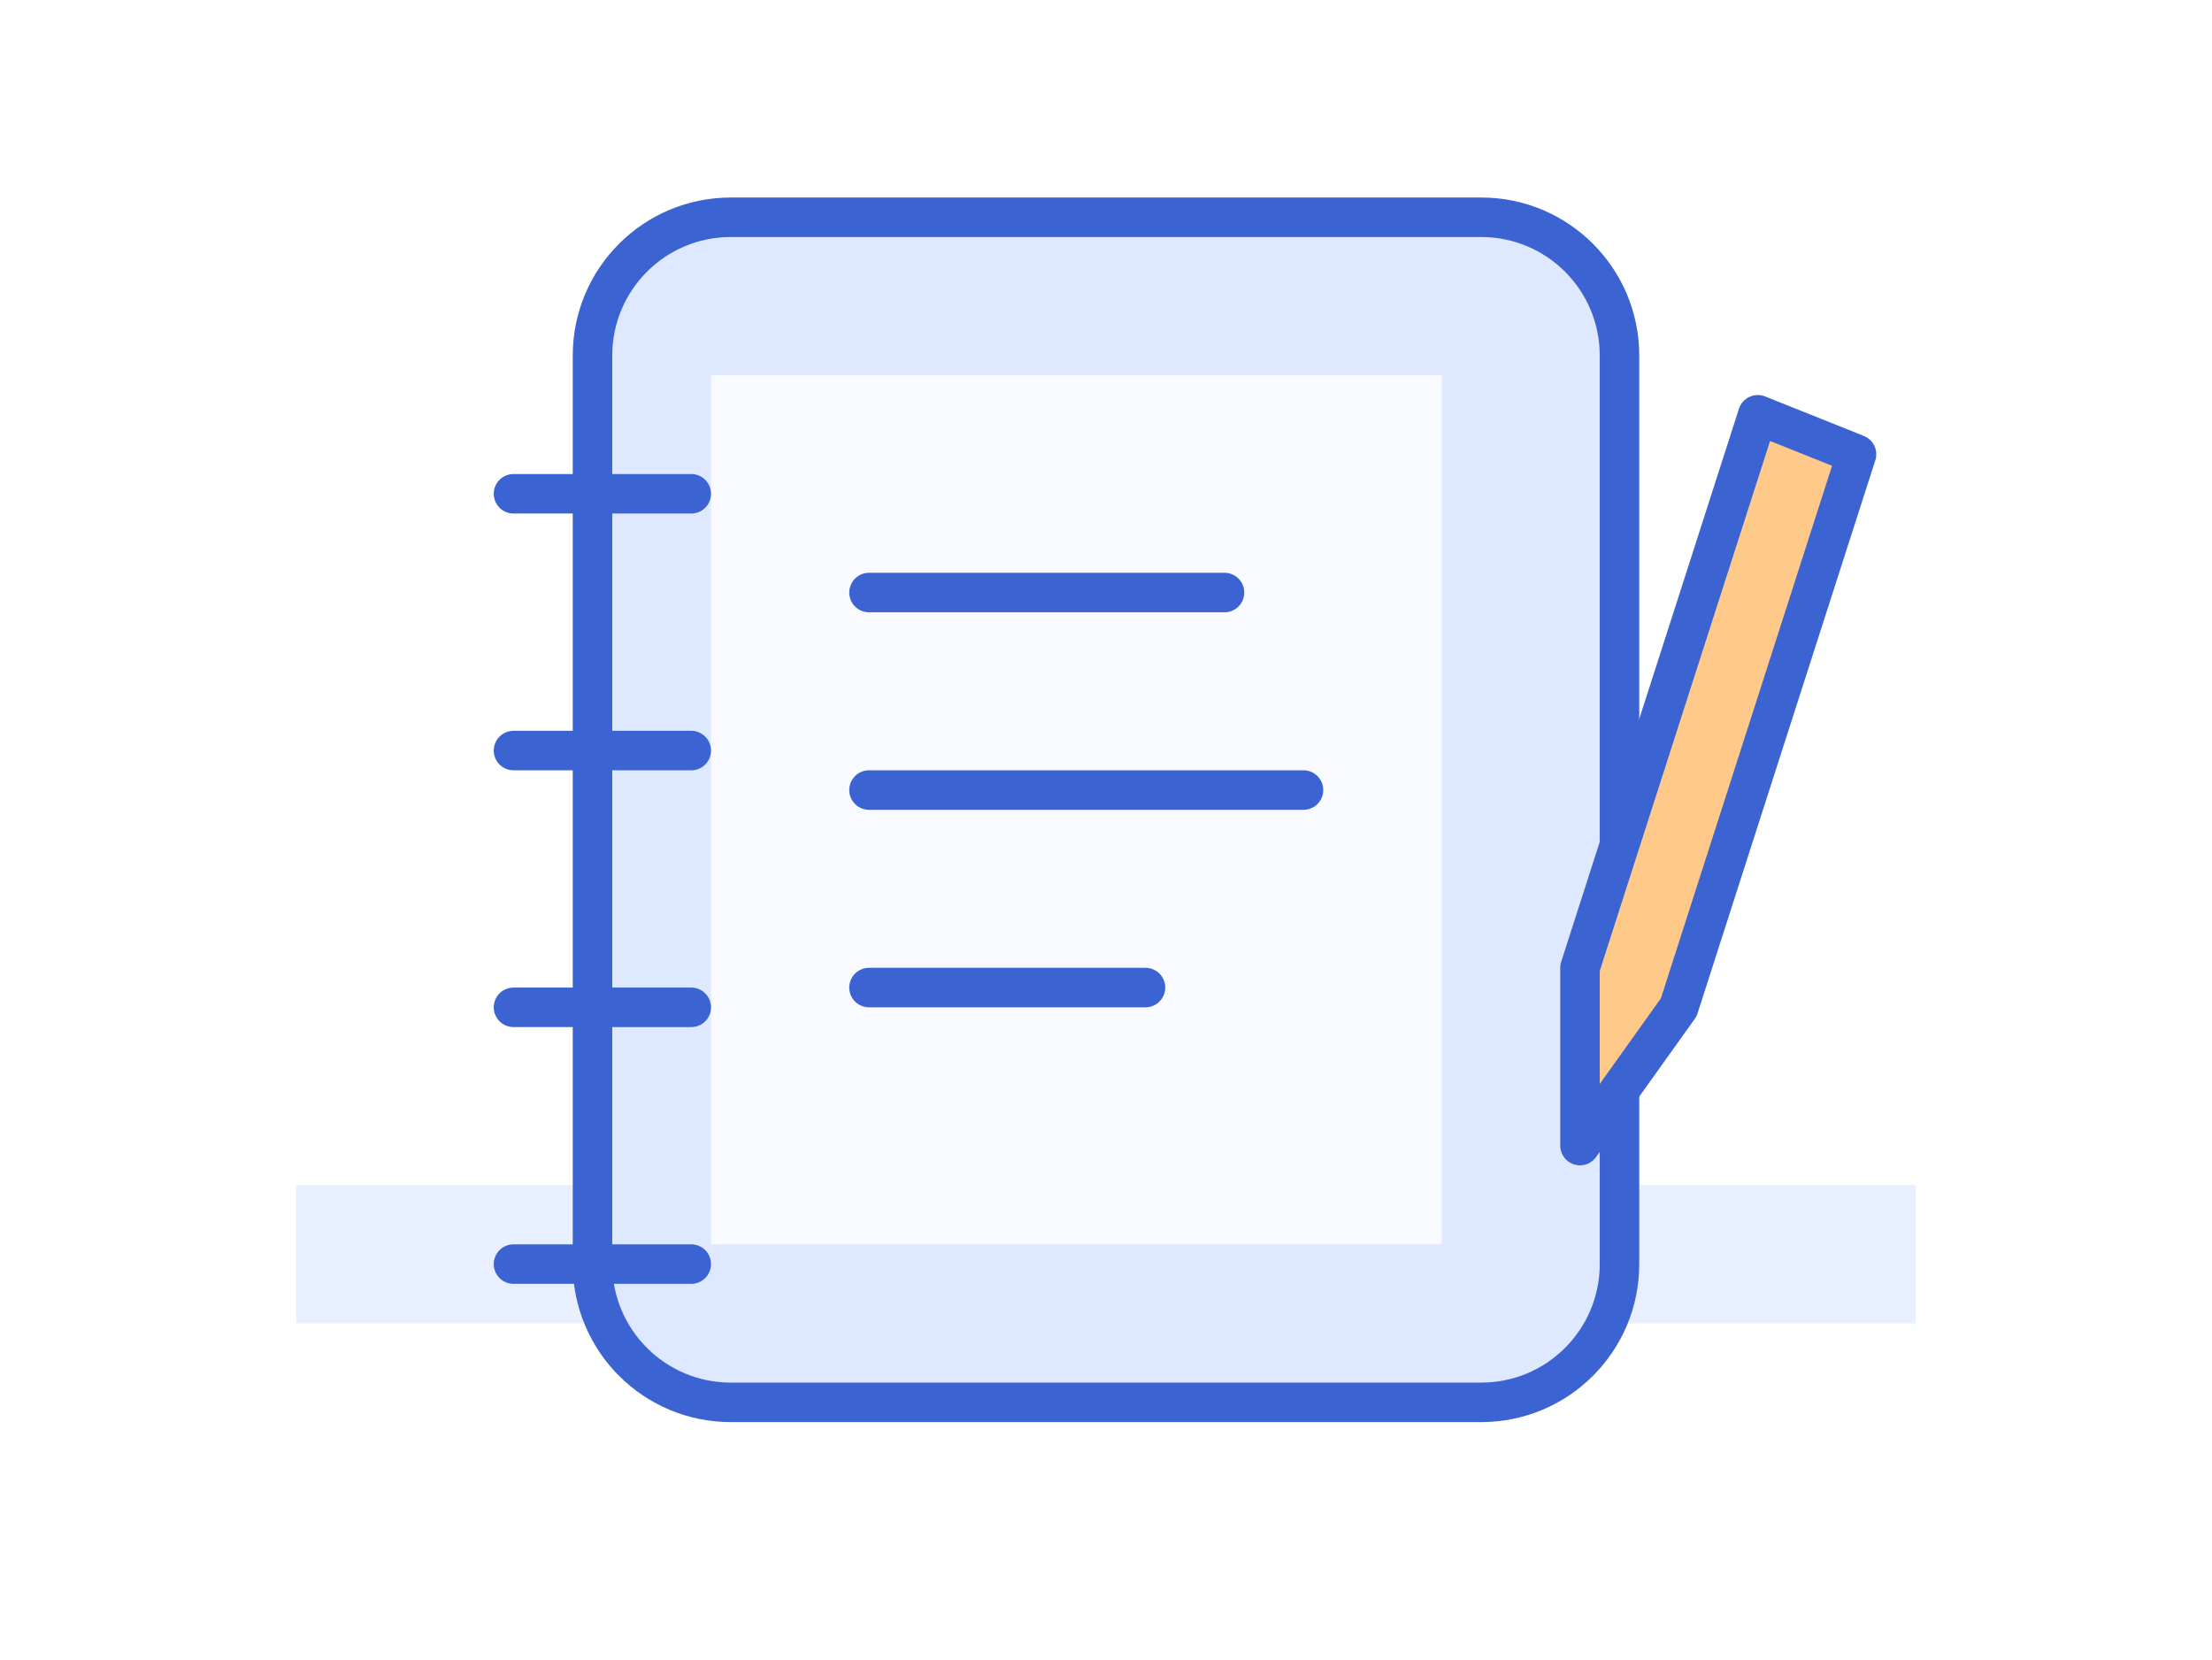
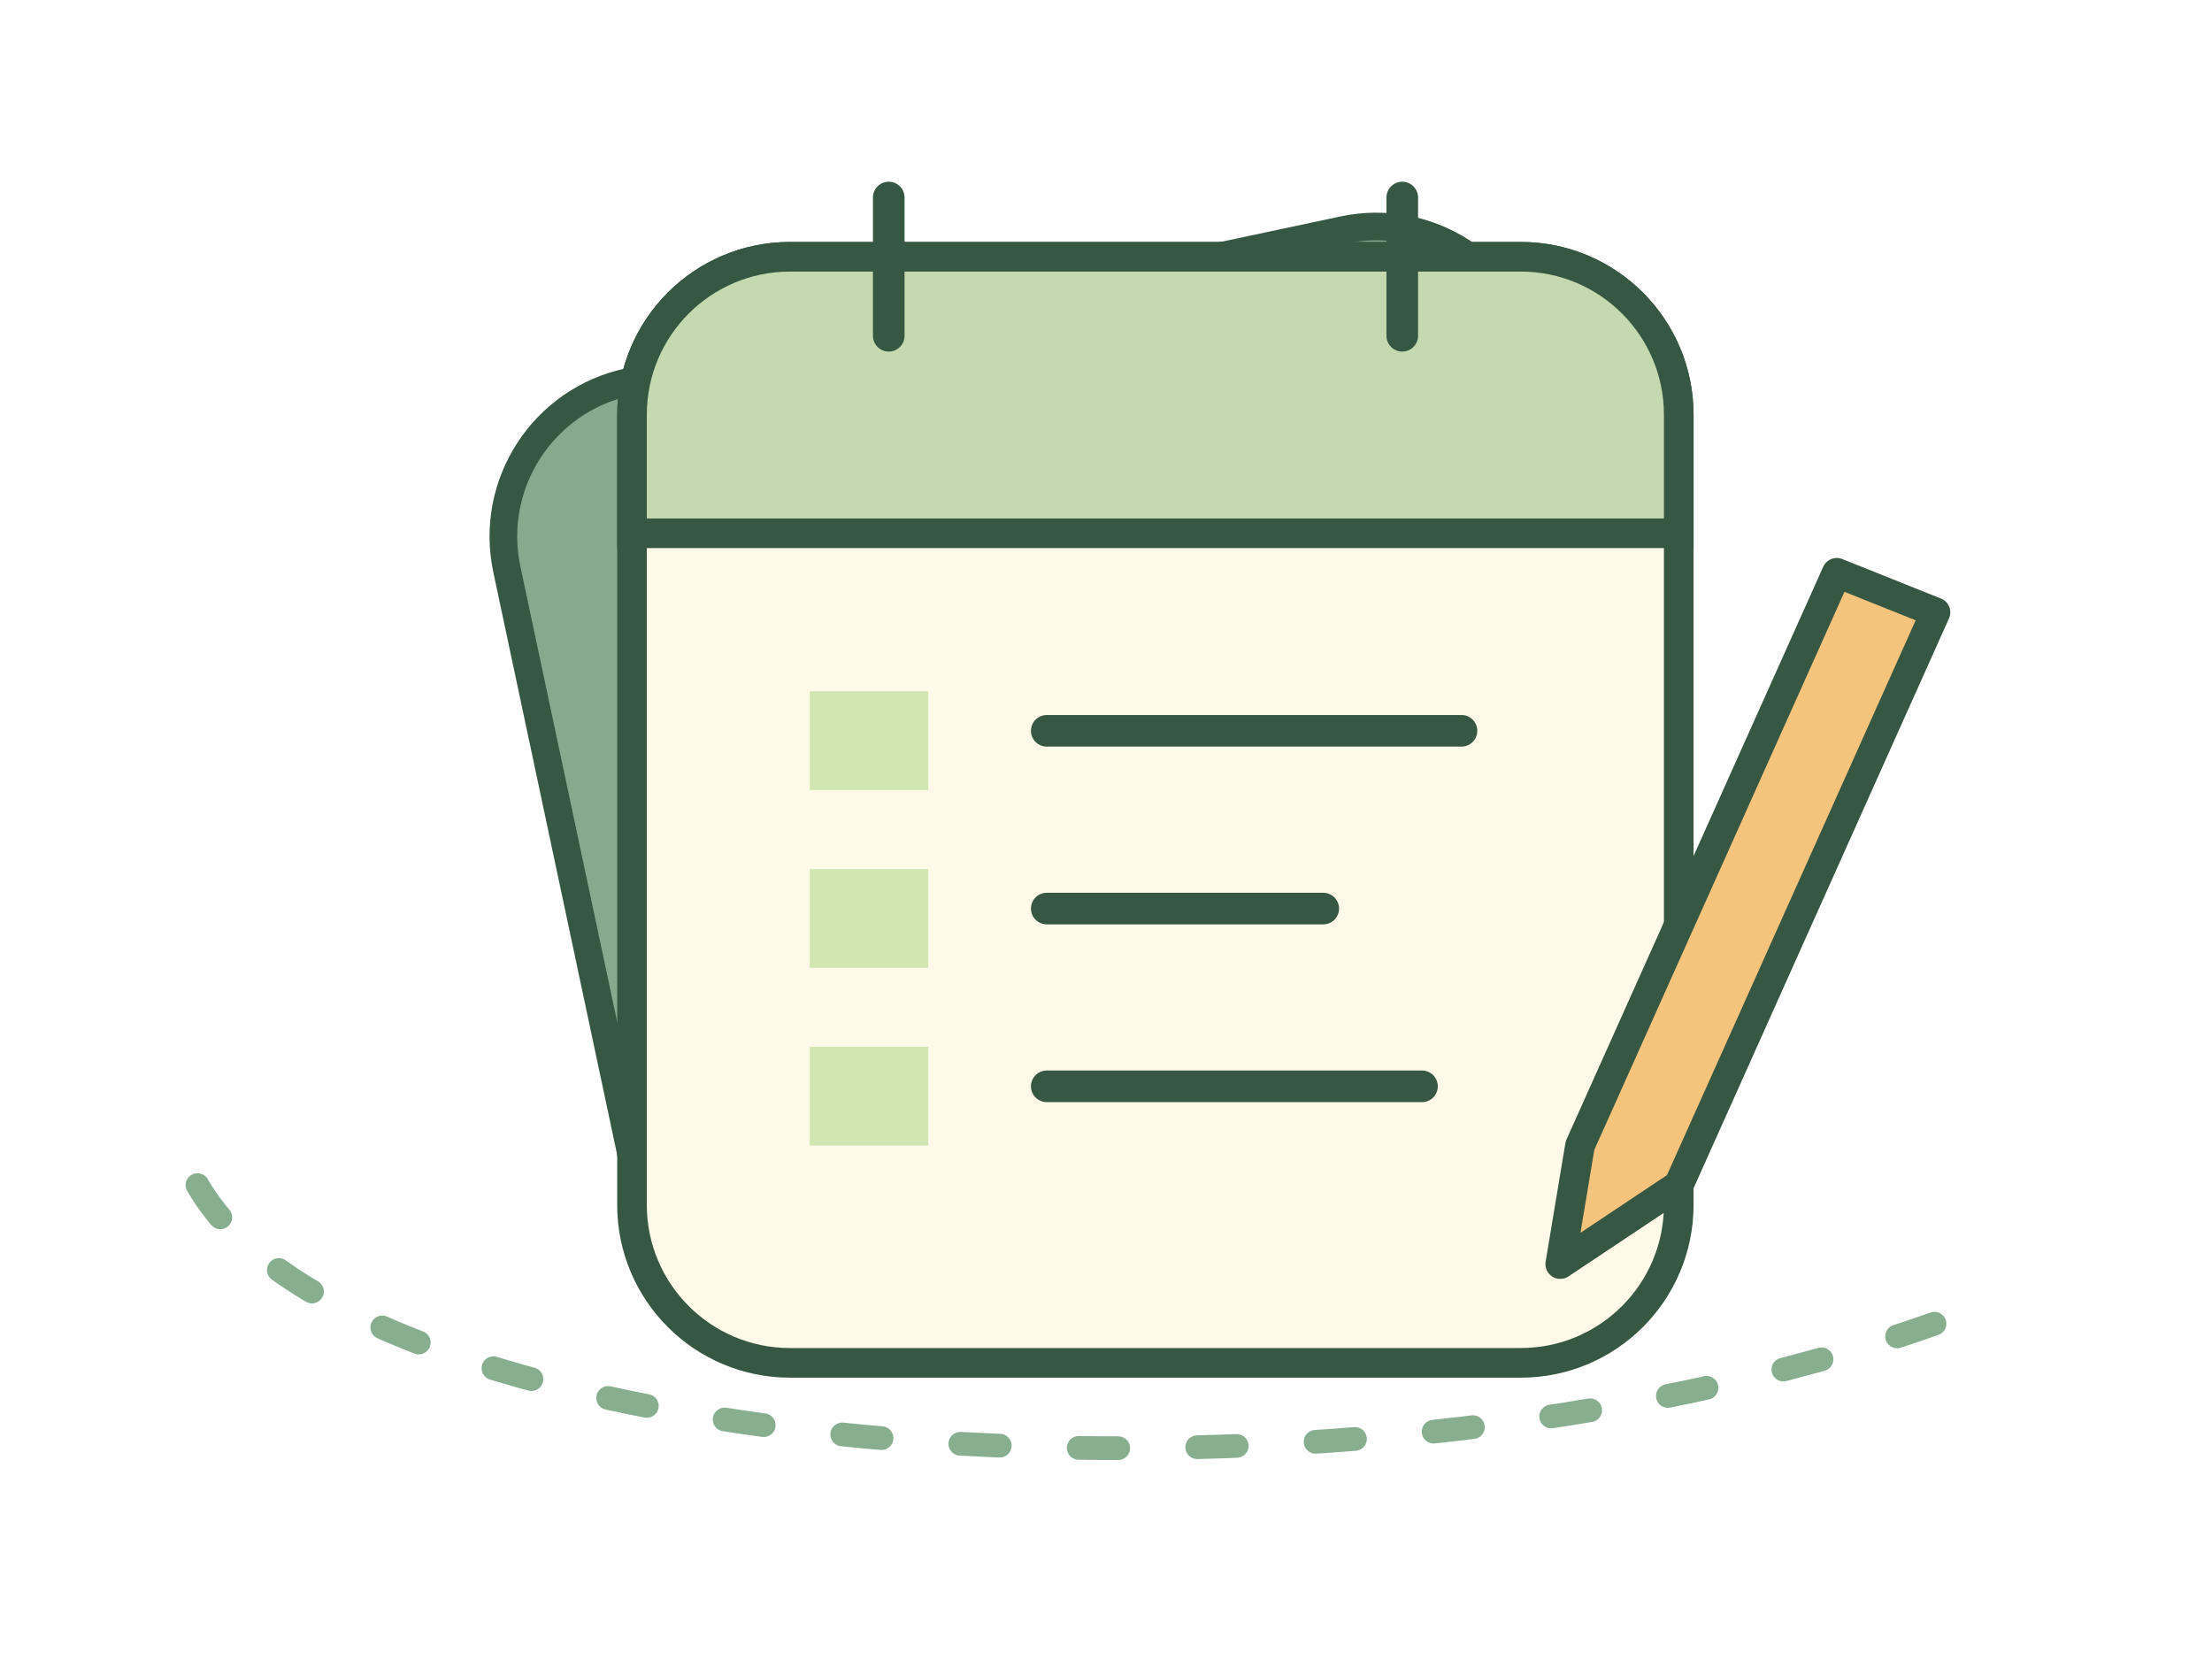
<svg xmlns="http://www.w3.org/2000/svg" viewBox="0 0 112 84" fill="none">
-   <path d="M15 60h82v7H15z" fill="#e8efff" />
-   <rect x="30" y="11" width="52" height="60" rx="7" fill="#dee9ff" stroke="#3b64d2" stroke-width="2" />
-   <path d="M36 19h37v44H36z" fill="#f8faff" />
-   <path d="M44 30h18M44 40h22M44 50h14M26 25h9m-9 13h9m-9 13h9m-9 13h9" stroke="#3b64d2" stroke-linecap="round" stroke-width="2" />
-   <path d="m80 49 9-28 5 2-9 28-5 7z" fill="#ffca89" stroke="#3b64d2" stroke-linejoin="round" stroke-width="2" />
+   <path d="M10 60c8 14 57 18 88 7" stroke="#88ae90" stroke-width="1.2" stroke-dasharray="2 4" stroke-linecap="round" />
+   <rect x="24" y="21" width="53" height="50" rx="8" transform="rotate(-12 24 21)" fill="#87aa8f" stroke="#365742" stroke-width="1.4" />
+   <rect x="32" y="13" width="53" height="56" rx="8" fill="#fff9e9" stroke="#365742" stroke-width="1.5" />
+   <path d="M32 27h53v-6a8 8 0 0 0-8-8H40a8 8 0 0 0-8 8Z" fill="#c4d9b0" stroke="#365742" stroke-width="1.5" />
+   <path d="M45 10v7m26-7v7M53 37h21m-21 9h14m-14 9h19" stroke="#365742" stroke-width="1.6" stroke-linecap="round" />
+   <path d="M41 35h6v5h-6zm0 9h6v5h-6zm0 9h6v5h-6z" fill="#d1e6b0" />
+   <path d="m80 58 13-29 5 2-13 29-6 4z" fill="#f4c37c" stroke="#365742" stroke-width="1.5" stroke-linejoin="round" />
</svg>
